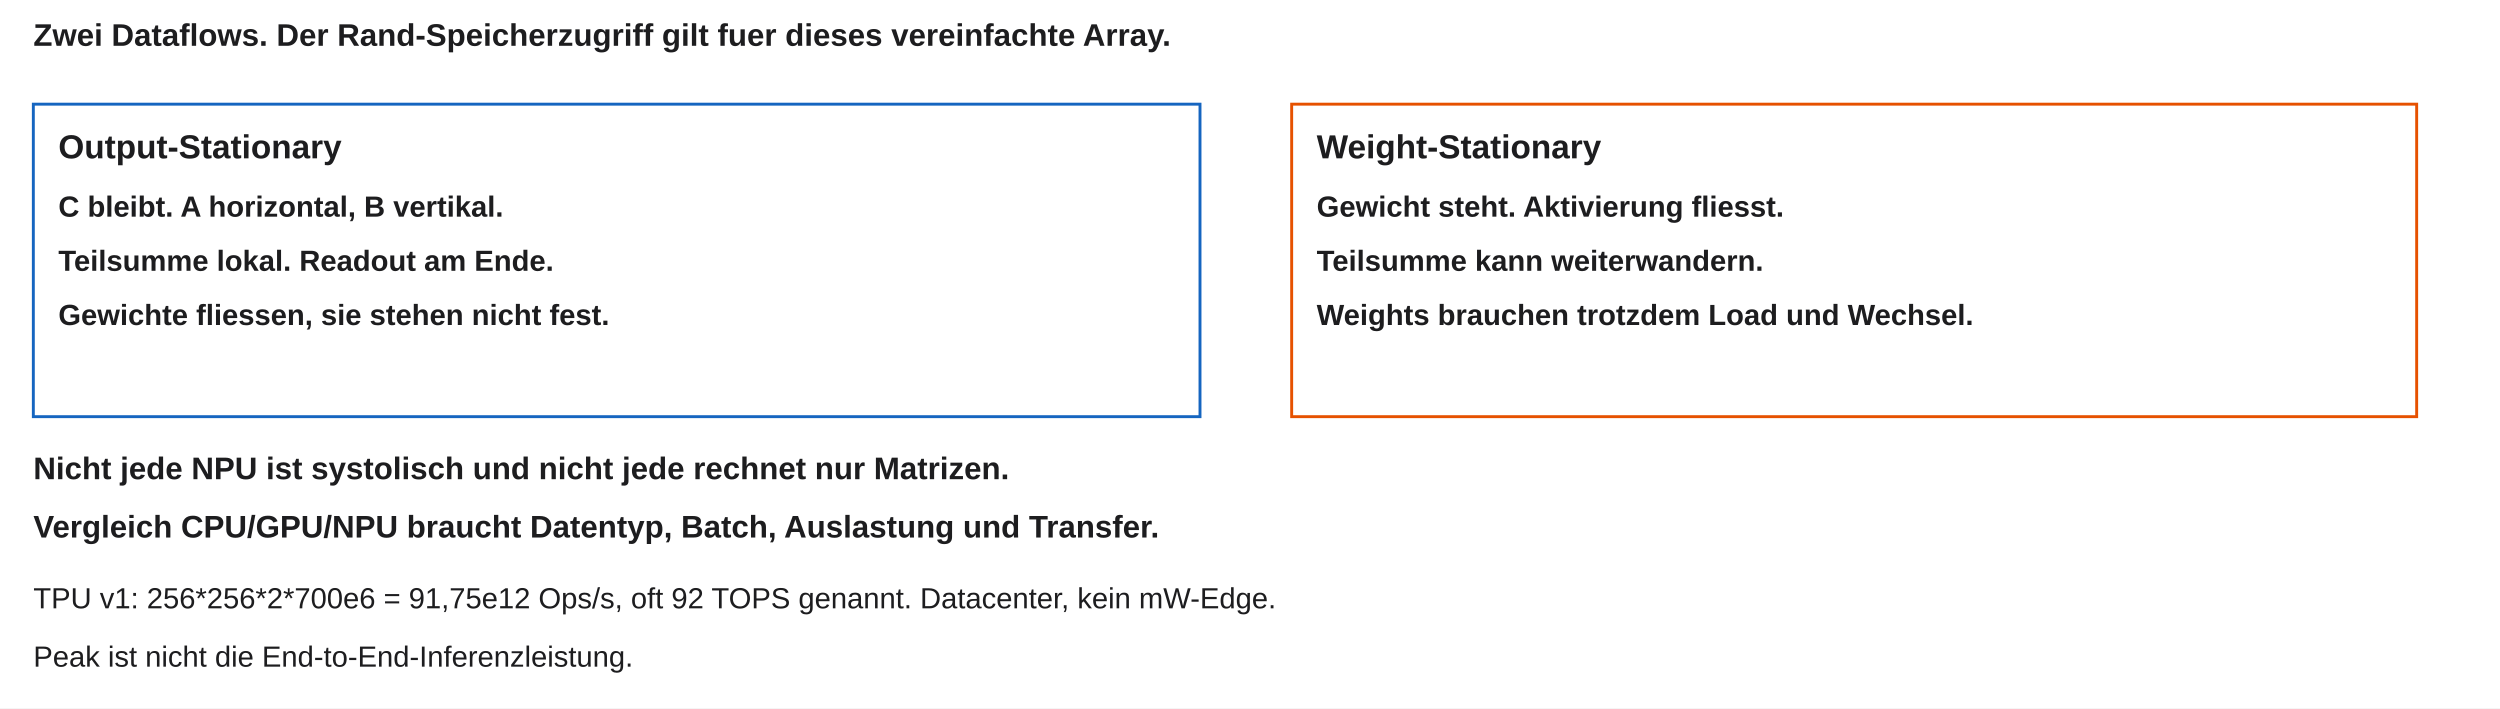
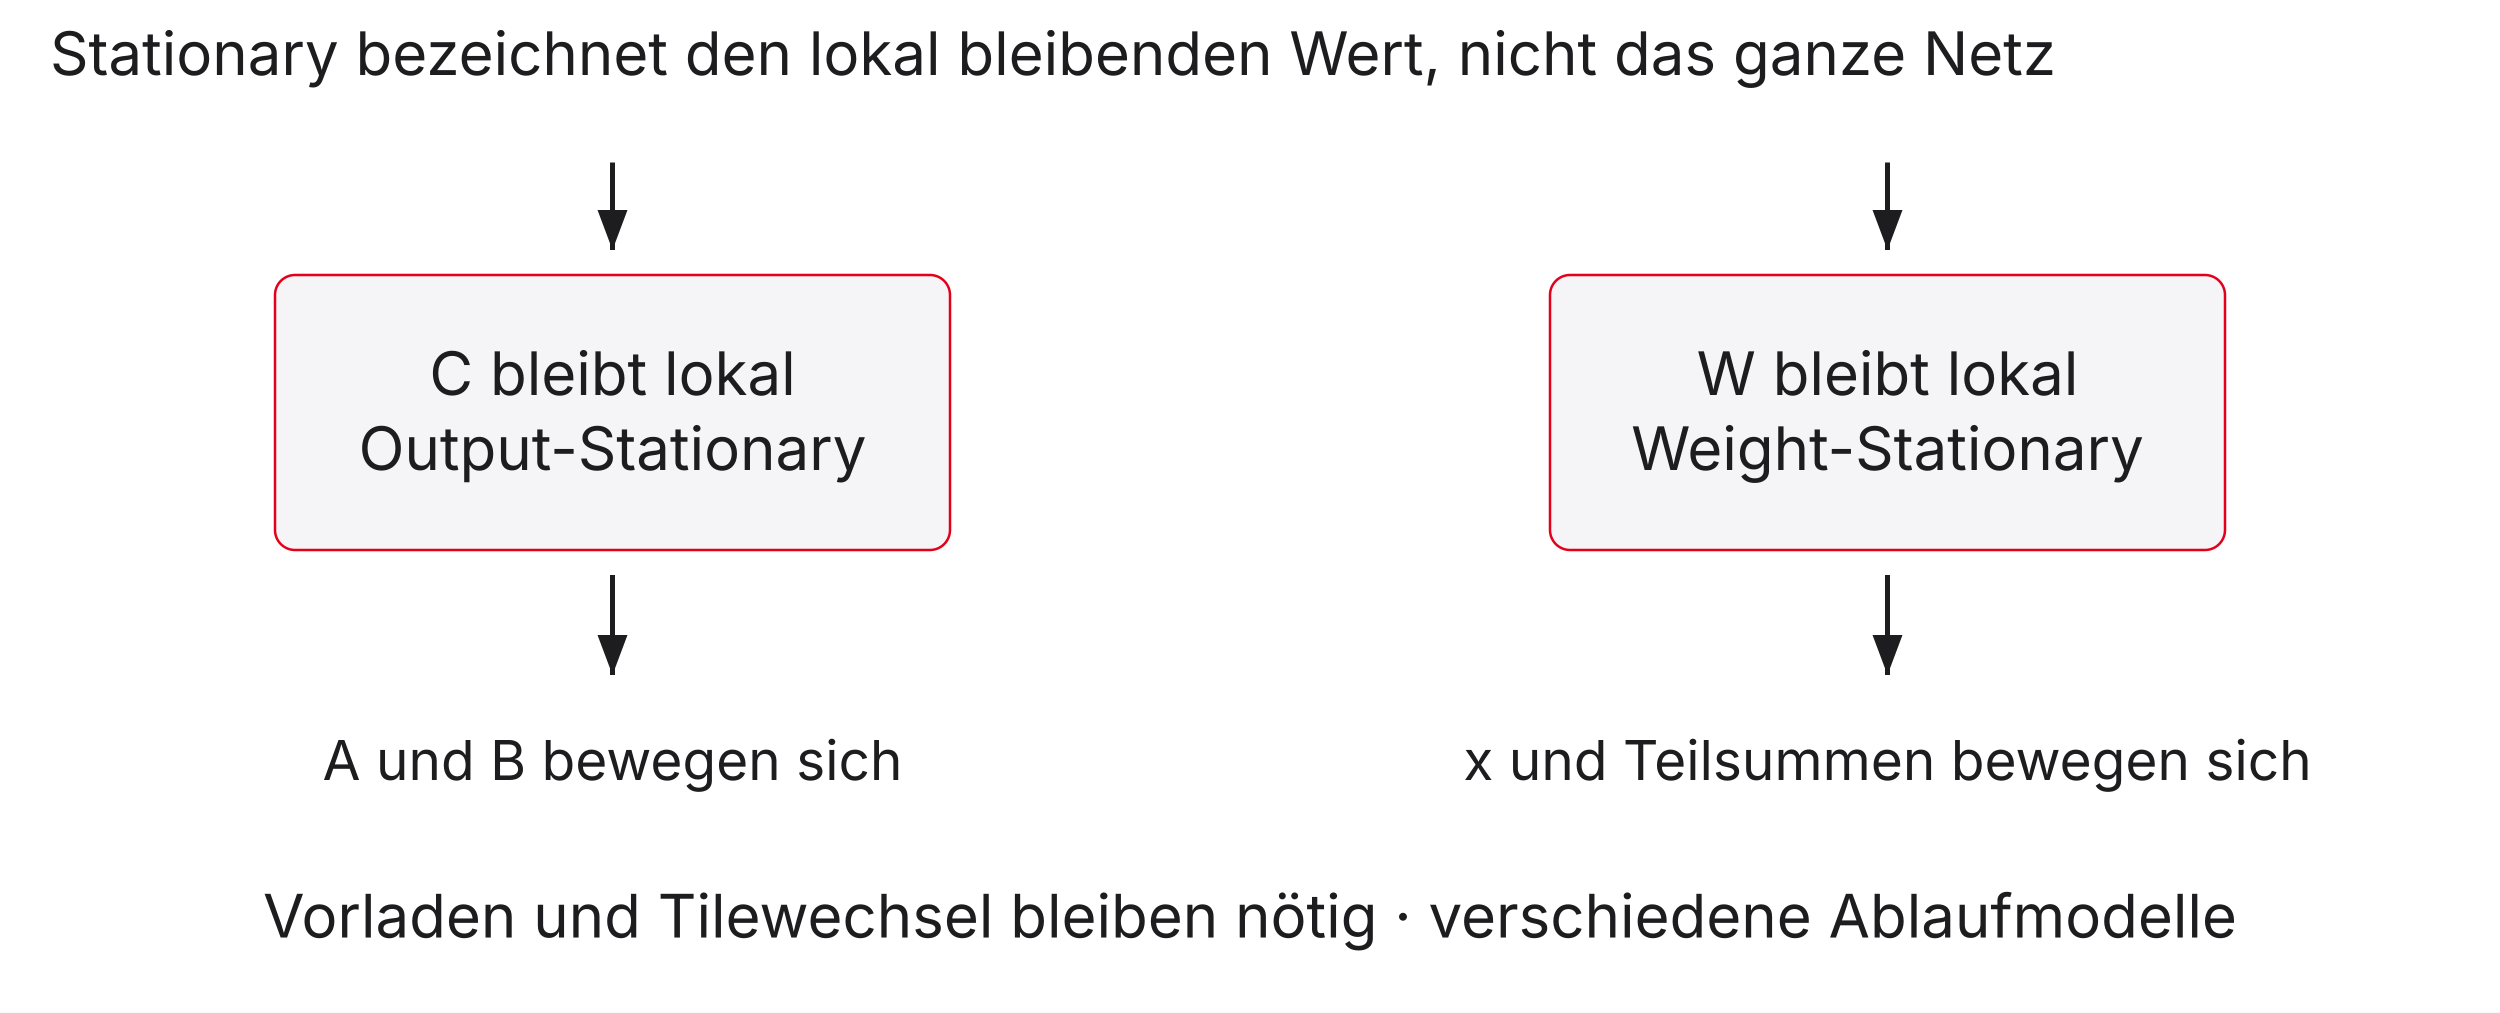
- <svg xmlns="http://www.w3.org/2000/svg" viewBox="0 0 1200 340" width="1200" height="340">
-   <rect width="1200" height="340" fill="#fff" />
-   <style>text{font-family:Arial,Helvetica,sans-serif;fill:#1D1D1F}</style>
-   <text x="16" y="22" font-size="15" font-weight="600" fill="#1D1D1F" text-anchor="start">Zwei Dataflows. Der Rand-Speicherzugriff gilt fuer dieses vereinfachte Array.</text>
-   <rect x="16" y="50" width="560" height="150" fill="#fff" stroke="#1565C0" stroke-width="1.4" />
-   <text x="28" y="76" font-size="16" font-weight="600" fill="#1565C0" text-anchor="start">Output-Stationary</text>
-   <text x="28" y="104" font-size="14" font-weight="600" fill="#1D1D1F" text-anchor="start">C bleibt. A horizontal, B vertikal.</text>
-   <text x="28" y="130" font-size="14" font-weight="600" fill="#1D1D1F" text-anchor="start">Teilsumme lokal. Readout am Ende.</text>
-   <text x="28" y="156" font-size="14" font-weight="600" fill="#B71C1C" text-anchor="start">Gewichte fliessen, sie stehen nicht fest.</text>
-   <rect x="620" y="50" width="540" height="150" fill="#fff" stroke="#E65100" stroke-width="1.4" />
-   <text x="632" y="76" font-size="16" font-weight="600" fill="#E65100" text-anchor="start">Weight-Stationary</text>
-   <text x="632" y="104" font-size="14" font-weight="600" fill="#1D1D1F" text-anchor="start">Gewicht steht. Aktivierung fliesst.</text>
-   <text x="632" y="130" font-size="14" font-weight="600" fill="#1D1D1F" text-anchor="start">Teilsumme kann weiterwandern.</text>
-   <text x="632" y="156" font-size="14" font-weight="600" fill="#B71C1C" text-anchor="start">Weights brauchen trotzdem Load und Wechsel.</text>
-   <text x="16" y="230" font-size="15" font-weight="600" fill="#1D1D1F" text-anchor="start">Nicht jede NPU ist systolisch und nicht jede rechnet nur Matrizen.</text>
-   <text x="16" y="258" font-size="15" font-weight="600" fill="#1D1D1F" text-anchor="start">Vergleich CPU/GPU/NPU braucht Datentyp, Batch, Auslastung und Transfer.</text>
-   <text x="16" y="292" font-size="14" font-weight="400" fill="#5F6368" text-anchor="start">TPU v1: 256*256*2*700e6 = 91,75e12 Ops/s, oft 92 TOPS genannt. Datacenter, kein mW-Edge.</text>
-   <text x="16" y="320" font-size="14" font-weight="400" fill="#5F6368" text-anchor="start">Peak ist nicht die End-to-End-Inferenzleistung.</text>
+ <svg xmlns="http://www.w3.org/2000/svg" width="1000" height="405" viewBox="0 0 1000 405" role="img" aria-labelledby="title">
+   <style>text{font-family:Inter,Arial,Helvetica,sans-serif;font-weight:400}</style>
+   <defs>
+     <marker id="arrow" markerWidth="10" markerHeight="10" refX="8" refY="3" orient="auto" markerUnits="strokeWidth">
+       <path d="M0,0 L8,3 L0,6" fill="#1D1D1F" />
+     </marker>
+   </defs>
+   <rect width="1000" height="405" fill="#FFFFFF" />
+   <text x="20" y="30" font-size="24" fill="#1D1D1F" text-anchor="start">Stationary bezeichnet den lokal bleibenden Wert, nicht das ganze Netz</text>
+   <rect x="110" y="110" width="270" height="110" rx="8" fill="#F5F5F7" stroke="#E2001A" />
+   <text x="245.0" y="158.0" font-size="24" fill="#1D1D1F" text-anchor="middle">C bleibt lokal</text>
+   <text x="245.0" y="188.0" font-size="24" fill="#1D1D1F" text-anchor="middle">Output-Stationary</text>
+   <rect x="620" y="110" width="270" height="110" rx="8" fill="#F5F5F7" stroke="#E2001A" />
+   <text x="755.0" y="158.0" font-size="24" fill="#1D1D1F" text-anchor="middle">W bleibt lokal</text>
+   <text x="755.0" y="188.0" font-size="24" fill="#1D1D1F" text-anchor="middle">Weight-Stationary</text>
+   <line x1="245" y1="65" x2="245" y2="100" stroke="#1D1D1F" stroke-width="2" marker-end="url(#arrow)" />
+   <line x1="245" y1="230" x2="245" y2="270" stroke="#1D1D1F" stroke-width="2" marker-end="url(#arrow)" />
+   <text x="245" y="312" font-size="22" fill="#1D1D1F" text-anchor="middle">A und B bewegen sich</text>
+   <line x1="755" y1="65" x2="755" y2="100" stroke="#1D1D1F" stroke-width="2" marker-end="url(#arrow)" />
+   <line x1="755" y1="230" x2="755" y2="270" stroke="#1D1D1F" stroke-width="2" marker-end="url(#arrow)" />
+   <text x="755" y="312" font-size="22" fill="#1D1D1F" text-anchor="middle">x und Teilsummen bewegen sich</text>
+   <text x="500" y="375" font-size="24" fill="#1D1D1F" text-anchor="middle">Vorladen und Tilewechsel bleiben nötig · verschiedene Ablaufmodelle</text>
</svg>
